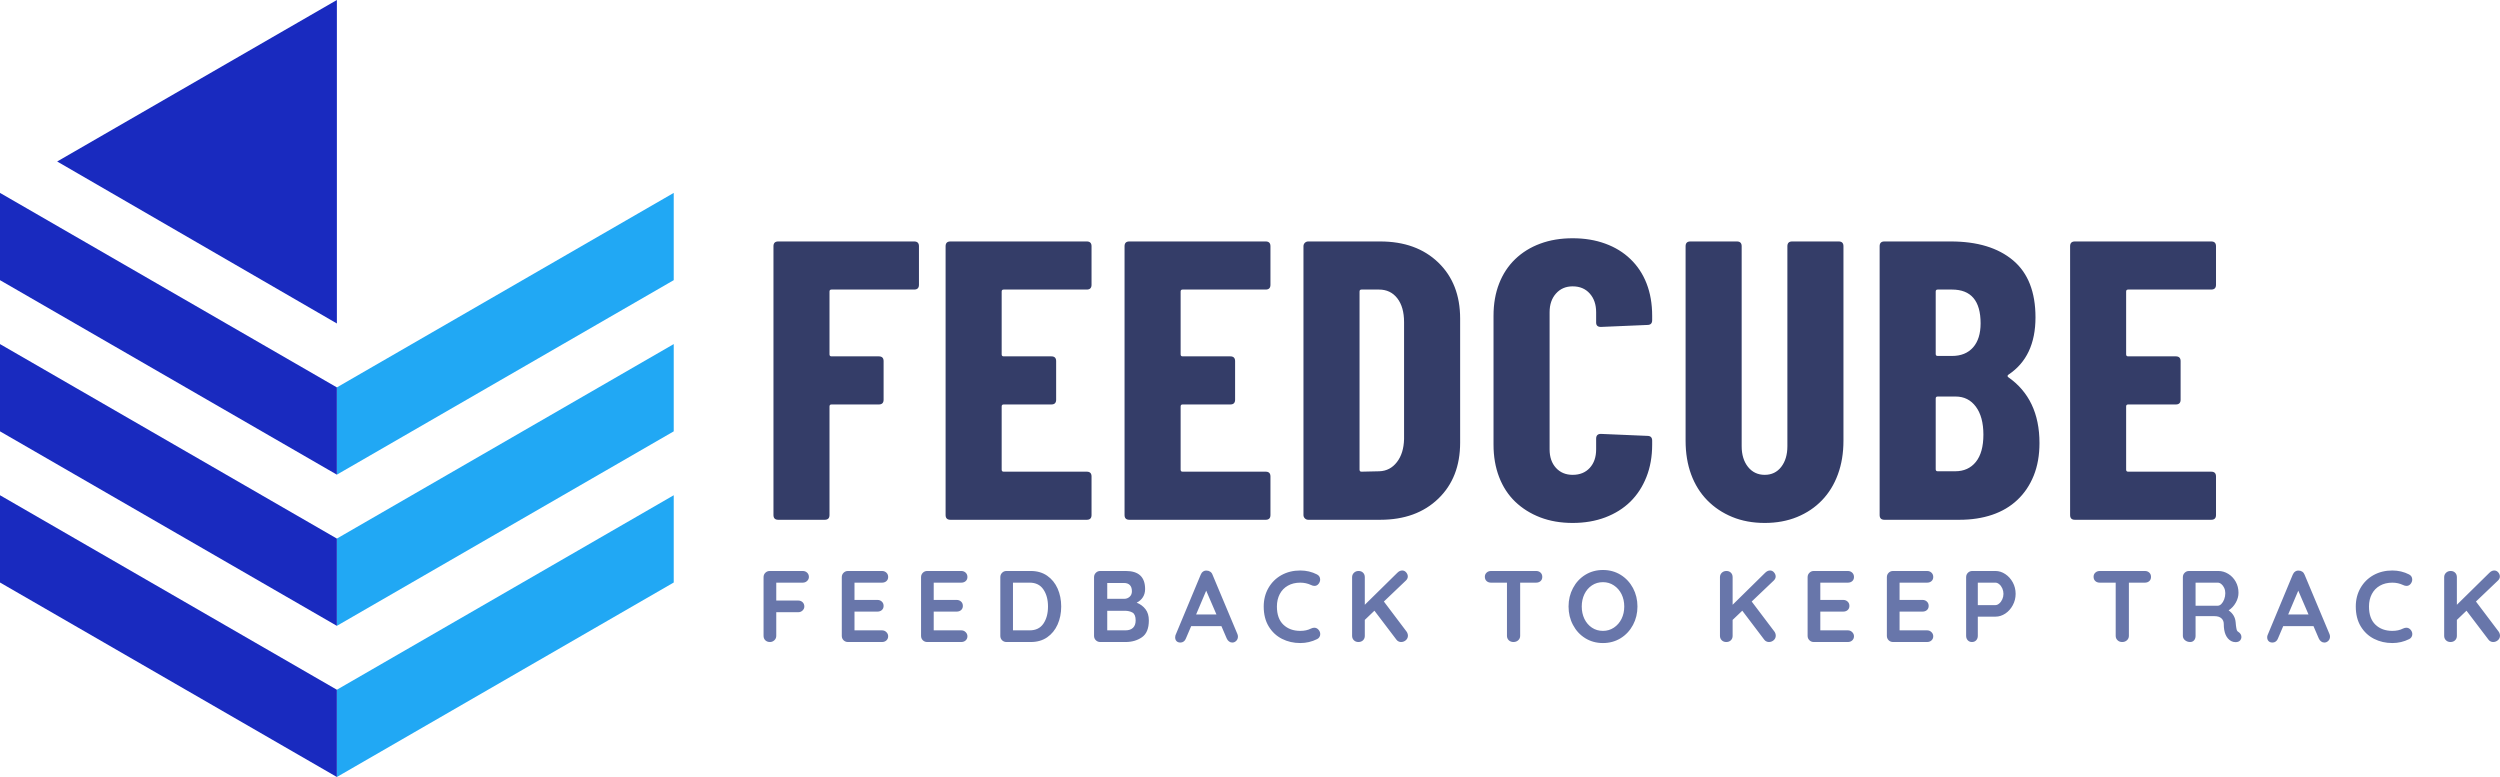
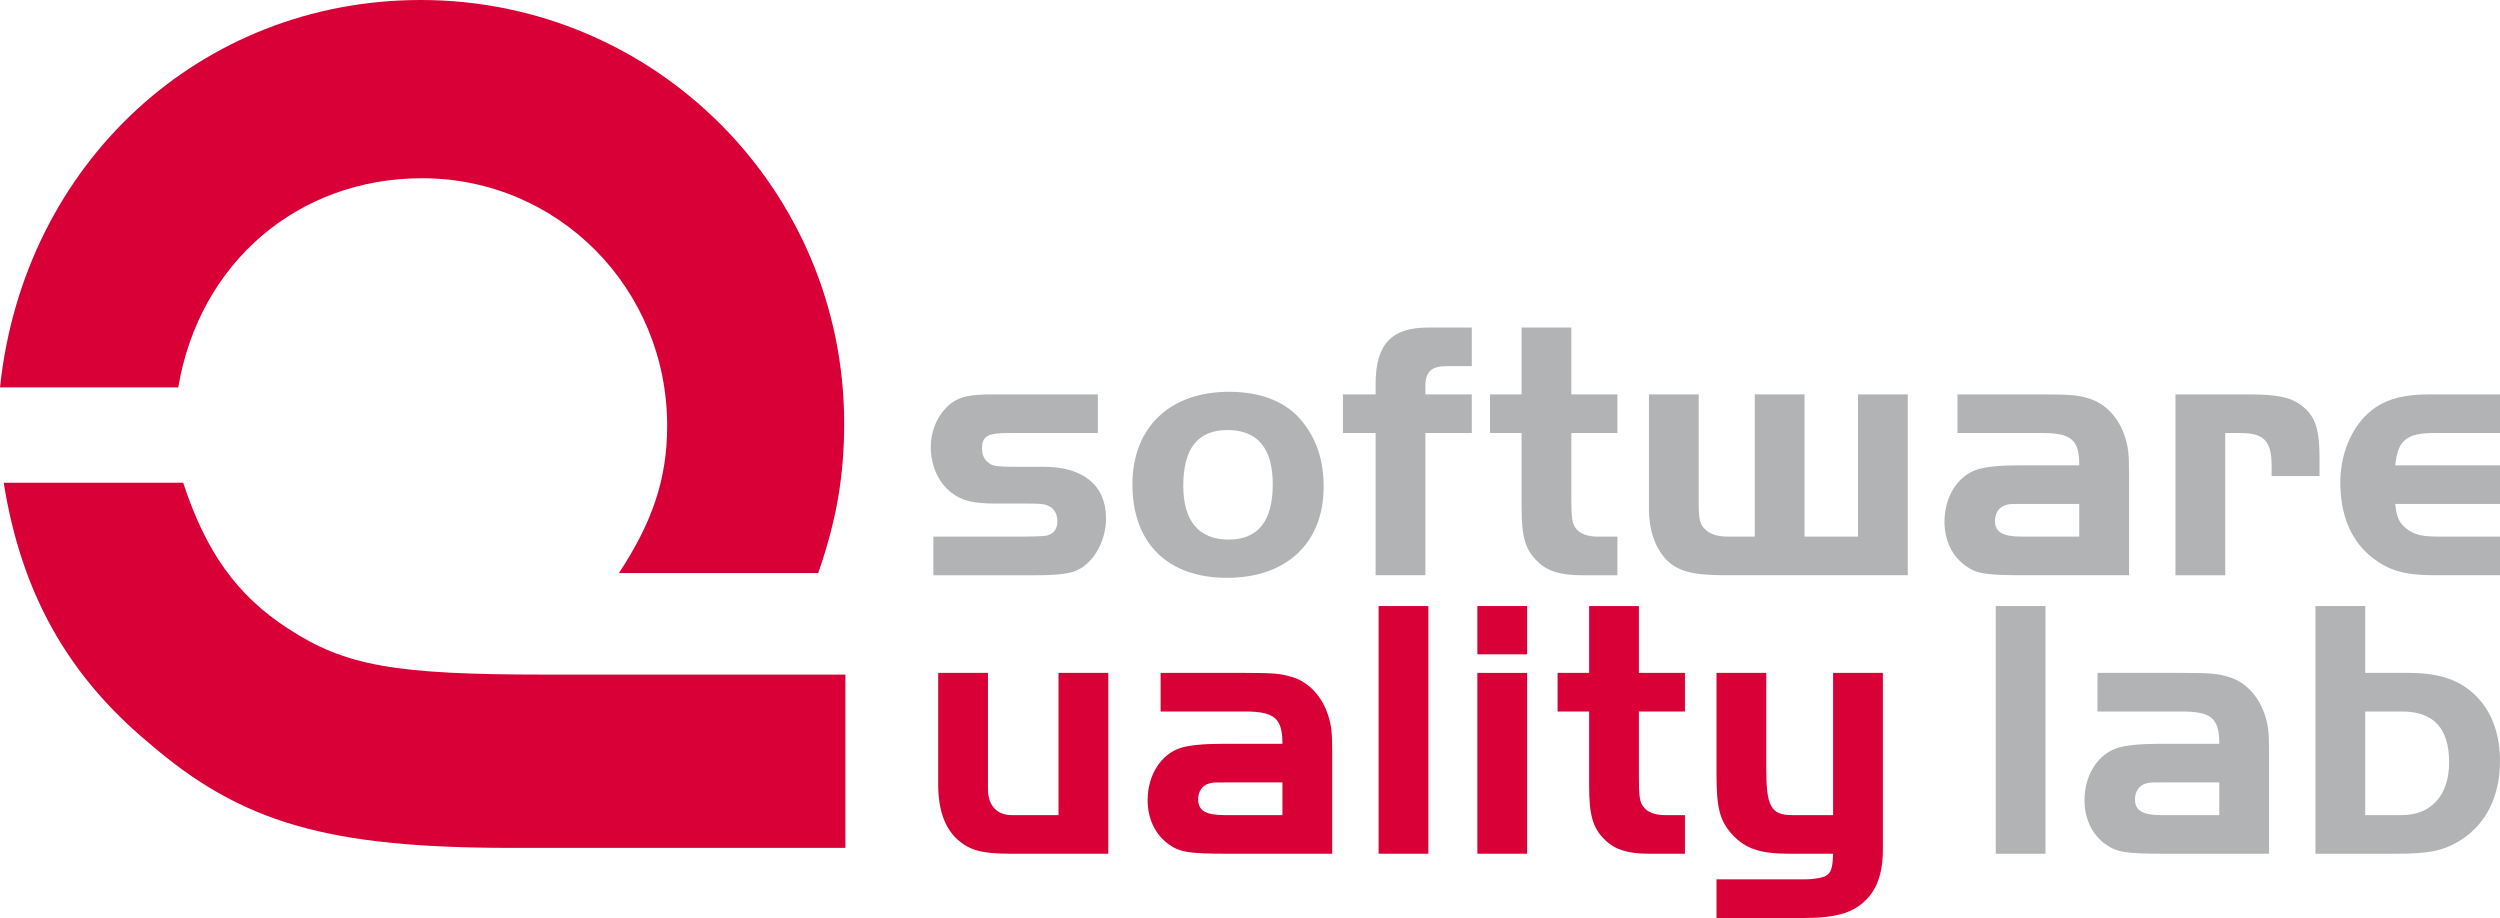
- <svg xmlns="http://www.w3.org/2000/svg" version="1.1" id="final_svg" x="0px" y="0px" viewBox="124.576 129.358 608.111 189" style="enable-background:new 0 0 273.135 315;" xml:space="preserve">
-   <style type="text/css">.st0{fill:#003399;}	.st1{fill:#1192F2;}</style>
-   <g id="color_index_1" fill="#21a8f4" transform="translate(124.5759, 129.3582) scale(0.6)" opacity="1">
-     <path d="M136.567,192.428v-35.376l136.567-78.85v35.376L136.567,192.428z M273.135,174.868v-35.376  l-136.567,78.85v35.376L273.135,174.868z M273.135,236.149V200.774l-136.567,78.85V315L273.135,236.149z" />
-   </g>
-   <g id="color_index_0" fill="#192abf" transform="translate(124.5759, 129.3582) scale(0.6)" opacity="1">
-     <path d="M136.576,131.142L23.177,65.471L136.575,0L136.576,131.142z M136.567,192.428v-35.376L0,78.202  l0,35.376L136.567,192.428z M136.567,253.718v-35.376L0,139.492l0,35.376L136.567,253.718z M136.567,315v-35.376  L0,200.774l0,35.376L136.567,315z" />
-   </g>
-   <g fill="#343d68" id="text_group" transform="translate(308.4569, 159.0715)" opacity="1.0">
-     <path d="M4.26 95.56L4.26 30.18Q4.26 29.02 5.42 29.02L5.42 29.02L38.49 29.02Q39.65 29.02 39.65 30.18L39.65 30.18L39.65 39.56Q39.65 40.72 38.49 40.72L38.49 40.72L18.38 40.72Q17.89 40.72 17.89 41.20L17.89 41.20L17.89 56.48Q17.89 56.97 18.38 56.97L18.38 56.97L29.89 56.97Q31.05 56.97 31.05 58.13L31.05 58.13L31.05 67.51Q31.05 68.67 29.89 68.67L29.89 68.67L18.38 68.67Q17.89 68.67 17.89 69.15L17.89 69.15L17.89 95.56Q17.89 96.72 16.73 96.72L16.73 96.72L5.42 96.72Q4.26 96.72 4.26 95.56L4.26 95.56ZM46.13 95.56L46.13 95.56L46.13 30.18Q46.13 29.02 47.30 29.02L47.30 29.02L80.47 29.02Q81.63 29.02 81.63 30.18L81.63 30.18L81.63 39.56Q81.63 40.72 80.47 40.72L80.47 40.72L60.26 40.72Q59.77 40.72 59.77 41.20L59.77 41.20L59.77 56.48Q59.77 56.97 60.26 56.97L60.26 56.97L71.86 56.97Q73.02 56.97 73.02 58.13L73.02 58.13L73.02 67.51Q73.02 68.67 71.86 68.67L71.86 68.67L60.26 68.67Q59.77 68.67 59.77 69.15L59.77 69.15L59.77 84.53Q59.77 85.02 60.26 85.02L60.26 85.02L80.47 85.02Q81.63 85.02 81.63 86.18L81.63 86.18L81.63 95.56Q81.63 96.72 80.47 96.72L80.47 96.72L47.30 96.72Q46.13 96.72 46.13 95.56ZM89.66 95.56L89.66 95.56L89.66 30.18Q89.66 29.02 90.82 29.02L90.82 29.02L123.99 29.02Q125.15 29.02 125.15 30.18L125.15 30.18L125.15 39.56Q125.15 40.72 123.99 40.72L123.99 40.72L103.78 40.72Q103.30 40.72 103.30 41.20L103.30 41.20L103.30 56.48Q103.30 56.97 103.78 56.97L103.78 56.97L115.39 56.97Q116.55 56.97 116.55 58.13L116.55 58.13L116.55 67.51Q116.55 68.67 115.39 68.67L115.39 68.67L103.78 68.67Q103.30 68.67 103.30 69.15L103.30 69.15L103.30 84.53Q103.30 85.02 103.78 85.02L103.78 85.02L123.99 85.02Q125.15 85.02 125.15 86.18L125.15 86.18L125.15 95.56Q125.15 96.72 123.99 96.72L123.99 96.72L90.82 96.72Q89.66 96.72 89.66 95.56ZM151.85 96.72L134.34 96.72Q133.86 96.72 133.52 96.38Q133.18 96.04 133.18 95.56L133.18 95.56L133.18 30.18Q133.18 29.69 133.52 29.35Q133.86 29.02 134.34 29.02L134.34 29.02L151.85 29.02Q160.65 29.02 165.97 34.14Q171.29 39.27 171.29 47.78L171.29 47.78L171.29 77.96Q171.29 86.47 165.97 91.59Q160.65 96.72 151.85 96.72L151.85 96.72ZM146.82 41.20L146.82 84.53Q146.82 85.02 147.30 85.02L147.30 85.02L151.66 84.92Q154.27 84.82 155.91 82.69Q157.56 80.57 157.65 77.09L157.65 77.09L157.65 48.65Q157.65 44.97 156.01 42.85Q154.36 40.72 151.56 40.72L151.56 40.72L147.30 40.72Q146.82 40.72 146.82 41.20L146.82 41.20ZM198.66 28.24L198.66 28.24Q203.01 28.24 206.59 29.55Q210.17 30.85 212.73 33.32Q215.30 35.79 216.65 39.27Q218.00 42.75 218.00 47.10L218.00 47.10L218.00 48.17Q218.00 49.33 216.84 49.33L216.84 49.33L205.53 49.81Q204.37 49.81 204.37 48.75L204.37 48.75L204.37 46.23Q204.37 43.43 202.82 41.69Q201.27 39.94 198.66 39.94L198.66 39.94Q196.15 39.94 194.60 41.69Q193.05 43.43 193.05 46.23L193.05 46.23L193.05 79.60Q193.05 82.40 194.60 84.10Q196.15 85.79 198.66 85.79L198.66 85.79Q201.27 85.79 202.82 84.10Q204.37 82.40 204.37 79.60L204.37 79.60L204.37 76.99Q204.37 75.83 205.53 75.83L205.53 75.83L216.84 76.31Q218.00 76.31 218.00 77.47L218.00 77.47L218.00 78.44Q218.00 82.79 216.60 86.32Q215.20 89.85 212.69 92.32Q210.17 94.78 206.59 96.14Q203.01 97.49 198.66 97.49L198.66 97.49Q194.31 97.49 190.78 96.14Q187.25 94.78 184.68 92.32Q182.12 89.85 180.77 86.32Q179.41 82.79 179.41 78.44L179.41 78.44L179.41 47.10Q179.41 42.75 180.77 39.27Q182.12 35.79 184.68 33.32Q187.25 30.85 190.78 29.55Q194.31 28.24 198.66 28.24ZM227.29 29.02L227.29 29.02L238.61 29.02Q239.77 29.02 239.77 30.18L239.77 30.18L239.77 78.83Q239.77 81.92 241.31 83.86Q242.86 85.79 245.38 85.79L245.38 85.79Q247.89 85.79 249.39 83.86Q250.89 81.92 250.89 78.83L250.89 78.83L250.89 30.18Q250.89 29.02 252.05 29.02L252.05 29.02L263.37 29.02Q264.53 29.02 264.53 30.18L264.53 30.18L264.53 77.47Q264.53 82.02 263.17 85.69Q261.82 89.37 259.30 91.98Q256.79 94.59 253.26 96.04Q249.73 97.49 245.38 97.49L245.38 97.49Q241.02 97.49 237.49 96.04Q233.96 94.59 231.40 91.98Q228.84 89.37 227.48 85.69Q226.13 82.02 226.13 77.47L226.13 77.47L226.13 30.18Q226.13 29.02 227.29 29.02ZM273.33 95.56L273.33 30.18Q273.33 29.02 274.49 29.02L274.49 29.02L290.64 29.02Q300.31 29.02 305.78 33.61Q311.24 38.20 311.24 47.49L311.24 47.49Q311.24 57.06 304.66 61.42L304.66 61.42Q304.28 61.71 304.57 62.00L304.57 62.00Q312.21 67.32 312.21 78.05L312.21 78.05Q312.21 82.50 310.81 85.98Q309.40 89.47 306.84 91.88Q304.28 94.30 300.70 95.51Q297.12 96.72 292.77 96.72L292.77 96.72L274.49 96.72Q273.33 96.72 273.33 95.56L273.33 95.56ZM286.97 67.22L286.97 67.22L286.97 84.44Q286.97 84.92 287.45 84.92L287.45 84.92L291.70 84.92Q294.90 84.92 296.73 82.65Q298.57 80.37 298.57 76.02L298.57 76.02Q298.57 71.67 296.73 69.20Q294.90 66.74 291.80 66.74L291.80 66.74L287.45 66.74Q286.97 66.74 286.97 67.22ZM287.45 56.87L287.45 56.87L290.93 56.87Q294.22 56.87 296.06 54.79Q297.89 52.71 297.89 48.94L297.89 48.94Q297.89 40.72 290.93 40.72L290.93 40.72L287.45 40.72Q286.97 40.72 286.97 41.20L286.97 41.20L286.97 56.39Q286.97 56.87 287.45 56.87ZM319.66 95.56L319.66 95.56L319.66 30.18Q319.66 29.02 320.82 29.02L320.82 29.02L353.99 29.02Q355.15 29.02 355.15 30.18L355.15 30.18L355.15 39.56Q355.15 40.72 353.99 40.72L353.99 40.72L333.78 40.72Q333.29 40.72 333.29 41.20L333.29 41.20L333.29 56.48Q333.29 56.97 333.78 56.97L333.78 56.97L345.38 56.97Q346.54 56.97 346.54 58.13L346.54 58.13L346.54 67.51Q346.54 68.67 345.38 68.67L345.38 68.67L333.78 68.67Q333.29 68.67 333.29 69.15L333.29 69.15L333.29 84.53Q333.29 85.02 333.78 85.02L333.78 85.02L353.99 85.02Q355.15 85.02 355.15 86.18L355.15 86.18L355.15 95.56Q355.15 96.72 353.99 96.72L353.99 96.72L320.82 96.72Q319.66 96.72 319.66 95.56Z" />
-   </g>
-   <g fill="#6876aa" id="tagline_group" transform="translate(308.4569, 260.8459)" opacity="1.0">
-     <path d="M11.38 10.24L4.94 10.24L4.94 14.59L10.27 14.59Q10.91 14.59 11.34 14.99Q11.77 15.40 11.77 16.04L11.77 16.04Q11.77 16.59 11.34 17.01Q10.91 17.43 10.27 17.43L10.27 17.43L4.94 17.43L4.94 23.18Q4.94 23.82 4.48 24.25Q4.02 24.68 3.41 24.68L3.41 24.68Q2.72 24.68 2.28 24.26Q1.85 23.84 1.85 23.18L1.85 23.18L1.85 8.91Q1.85 8.27 2.28 7.84Q2.72 7.40 3.36 7.40L3.36 7.40L11.38 7.40Q12.02 7.40 12.45 7.81Q12.88 8.22 12.88 8.86L12.88 8.86Q12.88 9.40 12.45 9.82Q12.02 10.24 11.38 10.24L11.38 10.24ZM30.66 21.84Q31.30 21.84 31.73 22.28Q32.16 22.71 32.16 23.28L32.16 23.28Q32.16 23.89 31.73 24.29Q31.30 24.68 30.66 24.68L30.66 24.68L22.39 24.68Q21.75 24.68 21.31 24.25Q20.88 23.82 20.88 23.18L20.88 23.18L20.88 8.91Q20.88 8.27 21.31 7.84Q21.75 7.40 22.39 7.40L22.39 7.40L30.66 7.40Q31.30 7.40 31.73 7.81Q32.16 8.22 32.16 8.86L32.16 8.86Q32.16 9.48 31.74 9.86Q31.32 10.24 30.66 10.24L30.66 10.24L23.97 10.24L23.97 14.44L29.55 14.44Q30.19 14.44 30.62 14.85Q31.05 15.25 31.05 15.90L31.05 15.90Q31.05 16.51 30.63 16.90Q30.21 17.28 29.55 17.28L29.55 17.28L23.97 17.28L23.97 21.84L30.66 21.84ZM49.93 21.84Q50.58 21.84 51.01 22.28Q51.44 22.71 51.44 23.28L51.44 23.28Q51.44 23.89 51.01 24.29Q50.58 24.68 49.93 24.68L49.93 24.68L41.66 24.68Q41.02 24.68 40.59 24.25Q40.16 23.82 40.16 23.18L40.16 23.18L40.16 8.91Q40.16 8.27 40.59 7.84Q41.02 7.40 41.66 7.40L41.66 7.40L49.93 7.40Q50.58 7.40 51.01 7.81Q51.44 8.22 51.44 8.86L51.44 8.86Q51.44 9.48 51.02 9.86Q50.60 10.24 49.93 10.24L49.93 10.24L43.24 10.24L43.24 14.44L48.82 14.44Q49.46 14.44 49.90 14.85Q50.33 15.25 50.33 15.90L50.33 15.90Q50.33 16.51 49.91 16.90Q49.49 17.28 48.82 17.28L48.82 17.28L43.24 17.28L43.24 21.84L49.93 21.84ZM66.84 7.40Q69.16 7.40 70.83 8.55Q72.49 9.70 73.37 11.66Q74.25 13.63 74.25 16.04L74.25 16.04Q74.25 18.46 73.37 20.43Q72.49 22.39 70.83 23.54Q69.16 24.68 66.84 24.68L66.84 24.68L60.94 24.68Q60.30 24.68 59.87 24.25Q59.44 23.82 59.44 23.18L59.44 23.18L59.44 8.91Q59.44 8.27 59.87 7.84Q60.30 7.40 60.94 7.40L60.94 7.40L66.84 7.40ZM66.59 21.84Q68.82 21.84 69.93 20.20Q71.04 18.56 71.04 16.04L71.04 16.04Q71.04 13.53 69.91 11.88Q68.79 10.24 66.59 10.24L66.59 10.24L62.52 10.24L62.52 21.84L66.59 21.84ZM92.61 15.11Q93.92 15.62 94.75 16.69Q95.57 17.75 95.57 19.43L95.57 19.43Q95.57 22.36 93.89 23.52Q92.22 24.68 89.90 24.68L89.90 24.68L83.75 24.68Q83.11 24.68 82.68 24.25Q82.24 23.82 82.24 23.18L82.24 23.18L82.24 8.91Q82.24 8.27 82.68 7.84Q83.11 7.40 83.75 7.40L83.75 7.40L89.97 7.40Q94.66 7.40 94.66 11.80L94.66 11.80Q94.66 12.91 94.13 13.76Q93.60 14.61 92.61 15.11L92.61 15.11ZM91.45 12.34Q91.45 11.33 90.94 10.82Q90.44 10.32 89.53 10.32L89.53 10.32L85.45 10.32L85.45 14.17L89.60 14.17Q90.34 14.17 90.90 13.67Q91.45 13.18 91.45 12.34L91.45 12.34ZM89.90 21.84Q91.06 21.84 91.71 21.23Q92.36 20.61 92.36 19.43L92.36 19.43Q92.36 17.97 91.60 17.52Q90.83 17.08 89.72 17.08L89.72 17.08L85.45 17.08L85.45 21.84L89.90 21.84ZM117.12 22.76Q117.24 23.08 117.24 23.35L117.24 23.35Q117.24 23.99 116.82 24.40Q116.41 24.81 115.86 24.81L115.86 24.81Q115.42 24.81 115.06 24.53Q114.70 24.26 114.50 23.79L114.50 23.79L113.22 20.81L105.87 20.81L104.58 23.82Q104.41 24.29 104.05 24.55Q103.69 24.81 103.27 24.81L103.27 24.81Q102.63 24.81 102.30 24.46Q101.97 24.12 101.97 23.52L101.97 23.52Q101.97 23.30 102.04 23.05L102.04 23.05L108.19 8.29Q108.38 7.80 108.78 7.53Q109.17 7.26 109.67 7.31L109.67 7.31Q110.11 7.31 110.49 7.57Q110.88 7.82 111.05 8.29L111.05 8.29L117.12 22.76ZM109.52 12.19L107.07 17.97L112.01 17.97L109.52 12.19ZM136.47 8.24Q137.24 8.64 137.24 9.50L137.24 9.50Q137.24 10.02 136.87 10.51L136.87 10.51Q136.47 11.03 135.86 11.03L135.86 11.03Q135.44 11.03 135.02 10.81L135.02 10.81Q133.81 10.24 132.40 10.24L132.40 10.24Q130.67 10.24 129.39 10.97Q128.10 11.70 127.41 13.02Q126.72 14.34 126.72 16.04L126.72 16.04Q126.72 18.96 128.29 20.46Q129.86 21.97 132.40 21.97L132.40 21.97Q133.91 21.97 135.02 21.40L135.02 21.40Q135.46 21.20 135.81 21.20L135.81 21.20Q136.45 21.20 136.89 21.75L136.89 21.75Q137.26 22.21 137.26 22.76L137.26 22.76Q137.26 23.15 137.06 23.47Q136.87 23.79 136.50 23.97L136.50 23.97Q134.57 24.93 132.40 24.93L132.40 24.93Q129.98 24.93 127.96 23.91Q125.93 22.88 124.72 20.88Q123.51 18.88 123.51 16.04L123.51 16.04Q123.51 13.53 124.66 11.53Q125.81 9.53 127.83 8.40Q129.86 7.28 132.40 7.28L132.40 7.28Q134.60 7.28 136.47 8.24L136.47 8.24ZM158.24 22.12Q158.39 22.31 158.49 22.60Q158.59 22.88 158.59 23.13L158.59 23.13Q158.59 23.79 158.08 24.24Q157.58 24.68 156.91 24.68L156.91 24.68Q156.59 24.68 156.29 24.53Q156.00 24.39 155.80 24.12L155.80 24.12L150.44 17.06L148.10 19.30L148.10 23.18Q148.10 23.84 147.67 24.26Q147.23 24.68 146.54 24.68L146.54 24.68Q145.88 24.68 145.44 24.25Q145.01 23.82 145.01 23.18L145.01 23.18L145.01 8.91Q145.01 8.27 145.46 7.84Q145.90 7.40 146.59 7.40L146.59 7.40Q147.26 7.40 147.68 7.82Q148.10 8.24 148.10 8.91L148.10 8.91L148.10 15.62L156.00 7.85Q156.56 7.28 157.21 7.28L157.21 7.28Q157.77 7.28 158.17 7.75Q158.56 8.22 158.56 8.74L158.56 8.74Q158.56 9.26 158.12 9.70L158.12 9.70L152.74 14.83L158.24 22.12ZM189.76 7.40Q190.43 7.40 190.85 7.80Q191.27 8.19 191.27 8.84L191.27 8.84Q191.27 9.48 190.85 9.86Q190.43 10.24 189.76 10.24L189.76 10.24L185.89 10.24L185.89 23.18Q185.89 23.82 185.42 24.25Q184.95 24.68 184.26 24.68L184.26 24.68Q183.57 24.68 183.12 24.25Q182.68 23.82 182.68 23.18L182.68 23.18L182.68 10.24L178.80 10.24Q178.14 10.24 177.72 9.85Q177.30 9.45 177.30 8.81L177.30 8.81Q177.30 8.19 177.73 7.80Q178.16 7.40 178.80 7.40L178.80 7.40L189.76 7.40ZM214.42 16.04Q214.42 18.49 213.34 20.52Q212.25 22.56 210.34 23.75Q208.42 24.93 206.03 24.93L206.03 24.93Q203.63 24.93 201.72 23.75Q199.81 22.56 198.74 20.52Q197.66 18.49 197.66 16.04L197.66 16.04Q197.66 13.60 198.74 11.56Q199.81 9.53 201.72 8.34Q203.63 7.16 206.03 7.16L206.03 7.16Q208.42 7.16 210.34 8.34Q212.25 9.53 213.34 11.56Q214.42 13.60 214.42 16.04L214.42 16.04ZM211.21 16.04Q211.21 14.39 210.55 13.04Q209.88 11.70 208.69 10.91Q207.51 10.12 206.03 10.12L206.03 10.12Q204.52 10.12 203.35 10.90Q202.18 11.68 201.52 13.03Q200.87 14.39 200.87 16.04L200.87 16.04Q200.87 17.70 201.52 19.06Q202.18 20.41 203.35 21.19Q204.52 21.97 206.03 21.97L206.03 21.97Q207.51 21.97 208.69 21.18Q209.88 20.39 210.55 19.04Q211.21 17.70 211.21 16.04L211.21 16.04ZM247.72 22.12Q247.87 22.31 247.97 22.60Q248.06 22.88 248.06 23.13L248.06 23.13Q248.06 23.79 247.56 24.24Q247.05 24.68 246.39 24.68L246.39 24.68Q246.06 24.68 245.77 24.53Q245.47 24.39 245.27 24.12L245.27 24.12L239.92 17.06L237.57 19.30L237.57 23.18Q237.57 23.84 237.14 24.26Q236.71 24.68 236.02 24.68L236.02 24.68Q235.35 24.68 234.92 24.25Q234.49 23.82 234.49 23.18L234.49 23.18L234.49 8.91Q234.49 8.27 234.93 7.84Q235.38 7.40 236.07 7.40L236.07 7.40Q236.73 7.40 237.15 7.82Q237.57 8.24 237.57 8.91L237.57 8.91L237.57 15.62L245.47 7.85Q246.04 7.28 246.68 7.28L246.68 7.28Q247.25 7.28 247.64 7.75Q248.04 8.22 248.04 8.74L248.04 8.74Q248.04 9.26 247.60 9.70L247.60 9.70L242.21 14.83L247.72 22.12ZM265.59 21.84Q266.23 21.84 266.66 22.28Q267.09 22.71 267.09 23.28L267.09 23.28Q267.09 23.89 266.66 24.29Q266.23 24.68 265.59 24.68L265.59 24.68L257.32 24.68Q256.68 24.68 256.25 24.25Q255.81 23.82 255.81 23.18L255.81 23.18L255.81 8.91Q255.81 8.27 256.25 7.84Q256.68 7.40 257.32 7.40L257.32 7.40L265.59 7.40Q266.23 7.40 266.66 7.81Q267.09 8.22 267.09 8.86L267.09 8.86Q267.09 9.48 266.68 9.86Q266.26 10.24 265.59 10.24L265.59 10.24L258.90 10.24L258.90 14.44L264.48 14.44Q265.12 14.44 265.55 14.85Q265.98 15.25 265.98 15.90L265.98 15.90Q265.98 16.51 265.56 16.90Q265.14 17.28 264.48 17.28L264.48 17.28L258.90 17.28L258.90 21.84L265.59 21.84ZM284.87 21.84Q285.51 21.84 285.94 22.28Q286.37 22.71 286.37 23.28L286.37 23.28Q286.37 23.89 285.94 24.29Q285.51 24.68 284.87 24.68L284.87 24.68L276.60 24.68Q275.96 24.68 275.52 24.25Q275.09 23.82 275.09 23.18L275.09 23.18L275.09 8.91Q275.09 8.27 275.52 7.84Q275.96 7.40 276.60 7.40L276.60 7.40L284.87 7.40Q285.51 7.40 285.94 7.81Q286.37 8.22 286.37 8.86L286.37 8.86Q286.37 9.48 285.95 9.86Q285.53 10.24 284.87 10.24L284.87 10.24L278.18 10.24L278.18 14.44L283.76 14.44Q284.40 14.44 284.83 14.85Q285.26 15.25 285.26 15.90L285.26 15.90Q285.26 16.51 284.84 16.90Q284.42 17.28 283.76 17.28L283.76 17.28L278.18 17.28L278.18 21.84L284.87 21.84ZM301.50 7.40Q302.76 7.40 303.90 8.16Q305.03 8.91 305.72 10.18Q306.41 11.45 306.41 12.96L306.41 12.96Q306.41 14.44 305.72 15.72Q305.03 17.01 303.90 17.76Q302.76 18.51 301.50 18.51L301.50 18.51L297.21 18.51L297.21 23.18Q297.21 23.84 296.81 24.26Q296.42 24.68 295.78 24.68L295.78 24.68Q295.16 24.68 294.76 24.25Q294.37 23.82 294.37 23.18L294.37 23.18L294.37 8.91Q294.37 8.27 294.80 7.84Q295.23 7.40 295.88 7.40L295.88 7.40L301.50 7.40ZM301.50 15.70Q301.97 15.70 302.43 15.30Q302.89 14.91 303.17 14.28Q303.45 13.65 303.45 12.96L303.45 12.96Q303.45 12.27 303.17 11.64Q302.89 11.01 302.43 10.63Q301.97 10.24 301.50 10.24L301.50 10.24L297.21 10.24L297.21 15.70L301.50 15.70ZM337.84 7.40Q338.50 7.40 338.92 7.80Q339.34 8.19 339.34 8.84L339.34 8.84Q339.34 9.48 338.92 9.86Q338.50 10.24 337.84 10.24L337.84 10.24L333.96 10.24L333.96 23.18Q333.96 23.82 333.49 24.25Q333.02 24.68 332.33 24.68L332.33 24.68Q331.64 24.68 331.20 24.25Q330.75 23.82 330.75 23.18L330.75 23.18L330.75 10.24L326.88 10.24Q326.21 10.24 325.79 9.85Q325.37 9.45 325.37 8.81L325.37 8.81Q325.37 8.19 325.80 7.80Q326.24 7.40 326.88 7.40L326.88 7.40L337.84 7.40ZM360.64 22.26Q360.96 22.46 361.15 22.78Q361.33 23.10 361.33 23.45L361.33 23.45Q361.33 23.89 361.04 24.26L361.04 24.26Q360.67 24.71 359.90 24.71L359.90 24.71Q359.31 24.71 358.82 24.44L358.82 24.44Q357.04 23.42 357.04 20.31L357.04 20.31Q357.04 19.43 356.46 18.91Q355.88 18.39 354.79 18.39L354.79 18.39L350.18 18.39L350.18 23.18Q350.18 23.84 349.82 24.26Q349.46 24.68 348.87 24.68L348.87 24.68Q348.15 24.68 347.62 24.25Q347.09 23.82 347.09 23.18L347.09 23.18L347.09 8.91Q347.09 8.27 347.52 7.84Q347.96 7.40 348.60 7.40L348.60 7.40L355.71 7.40Q356.99 7.40 358.13 8.10Q359.26 8.79 359.94 10.00Q360.62 11.21 360.62 12.71L360.62 12.71Q360.62 13.95 359.95 15.12Q359.29 16.29 358.22 16.98L358.22 16.98Q359.78 18.07 359.93 19.89L359.93 19.89Q360.00 20.29 360.00 20.66L360.00 20.66Q360.10 21.42 360.20 21.76Q360.30 22.09 360.64 22.26L360.64 22.26ZM355.58 15.85Q356.03 15.85 356.45 15.43Q356.87 15.01 357.14 14.30Q357.41 13.60 357.41 12.79L357.41 12.79Q357.41 12.09 357.14 11.51Q356.87 10.93 356.45 10.59Q356.03 10.24 355.58 10.24L355.58 10.24L350.18 10.24L350.18 15.85L355.58 15.85ZM382.76 22.76Q382.88 23.08 382.88 23.35L382.88 23.35Q382.88 23.99 382.46 24.40Q382.04 24.81 381.50 24.81L381.50 24.81Q381.06 24.81 380.70 24.53Q380.34 24.26 380.14 23.79L380.14 23.79L378.86 20.81L371.50 20.81L370.22 23.82Q370.05 24.29 369.69 24.55Q369.33 24.81 368.91 24.81L368.91 24.81Q368.27 24.81 367.94 24.46Q367.60 24.12 367.60 23.52L367.60 23.52Q367.60 23.30 367.68 23.05L367.68 23.05L373.82 8.29Q374.02 7.80 374.42 7.53Q374.81 7.26 375.31 7.31L375.31 7.31Q375.75 7.31 376.13 7.57Q376.51 7.82 376.69 8.29L376.69 8.29L382.76 22.76ZM375.16 12.19L372.71 17.97L377.65 17.97L375.16 12.19ZM402.11 8.24Q402.88 8.64 402.88 9.50L402.88 9.50Q402.88 10.02 402.51 10.51L402.51 10.51Q402.11 11.03 401.49 11.03L401.49 11.03Q401.07 11.03 400.65 10.81L400.65 10.81Q399.44 10.24 398.04 10.24L398.04 10.24Q396.31 10.24 395.03 10.97Q393.74 11.70 393.05 13.02Q392.36 14.34 392.36 16.04L392.36 16.04Q392.36 18.96 393.93 20.46Q395.50 21.97 398.04 21.97L398.04 21.97Q399.54 21.97 400.65 21.40L400.65 21.40Q401.10 21.20 401.44 21.20L401.44 21.20Q402.09 21.20 402.53 21.75L402.53 21.75Q402.90 22.21 402.90 22.76L402.90 22.76Q402.90 23.15 402.70 23.47Q402.51 23.79 402.14 23.97L402.14 23.97Q400.21 24.93 398.04 24.93L398.04 24.93Q395.62 24.93 393.60 23.91Q391.57 22.88 390.36 20.88Q389.15 18.88 389.15 16.04L389.15 16.04Q389.15 13.53 390.30 11.53Q391.45 9.53 393.47 8.40Q395.50 7.28 398.04 7.28L398.04 7.28Q400.23 7.28 402.11 8.24L402.11 8.24ZM423.88 22.12Q424.03 22.31 424.13 22.60Q424.23 22.88 424.23 23.13L424.23 23.13Q424.23 23.79 423.72 24.24Q423.21 24.68 422.55 24.68L422.55 24.68Q422.23 24.68 421.93 24.53Q421.64 24.39 421.44 24.12L421.44 24.12L416.08 17.06L413.74 19.30L413.74 23.18Q413.74 23.84 413.30 24.26Q412.87 24.68 412.18 24.68L412.18 24.68Q411.51 24.68 411.08 24.25Q410.65 23.82 410.65 23.18L410.65 23.18L410.65 8.91Q410.65 8.27 411.10 7.84Q411.54 7.40 412.23 7.40L412.23 7.40Q412.90 7.40 413.32 7.82Q413.74 8.24 413.74 8.91L413.74 8.91L413.74 15.62L421.64 7.85Q422.20 7.28 422.84 7.28L422.84 7.28Q423.41 7.28 423.81 7.75Q424.20 8.22 424.20 8.74L424.20 8.74Q424.20 9.26 423.76 9.70L423.76 9.70L418.38 14.83L423.88 22.12Z" />
+ <svg xmlns="http://www.w3.org/2000/svg" version="1.1" id="Ebene_1" x="0px" y="0px" width="560px" height="205.625px" viewBox="0 0 560 205.625" enable-background="new 0 0 560 205.625" xml:space="preserve">
+   <g>
+     <g>
+       <path fill="#B1B3B4" d="M447.047,191.236v-55.481h11.145v55.481H447.047z" />
+       <path fill="#B1B3B4" d="M497.12,166.615c0-5.74-1.748-7.238-8.484-7.238h-18.799v-8.649h18.799c6.736,0,8.234,0.165,10.895,0.998     c3.578,1.164,6.488,4.325,7.82,8.484c0.748,2.328,0.916,3.908,0.916,8.234v22.792h-23.457c-8.652,0-10.73-0.333-13.227-2.163     c-2.994-2.163-4.656-5.74-4.656-9.815c0-5.656,2.992-10.314,7.402-11.729c1.828-0.582,5.072-0.914,9.148-0.914H497.12z      M484.229,175.265c-2.662,0-2.662,0-3.578,0.25c-1.498,0.416-2.414,1.829-2.414,3.493c0,2.579,1.664,3.576,5.992,3.576h12.891     v-7.32H484.229z" />
+       <path fill="#B1B3B4" d="M539.704,150.728c7.404,0,12.396,1.996,15.973,6.321c2.828,3.328,4.324,8.069,4.324,13.393     c0,7.984-3.16,14.223-8.898,17.8c-3.744,2.329-6.986,2.995-14.309,2.995h-18.133v-55.481h11.148v14.973H539.704z M529.809,182.584     h8.232c6.572,0,10.563-4.492,10.563-11.811c0-7.653-3.492-11.396-10.563-11.396h-8.232V182.584z" />
+     </g>
+     <g>
+       <g>
+         <path fill="#D80036" d="M138.632,128.374c7.486-11.368,10.813-21.072,10.813-32.994c0-30.776-24.398-55.453-54.897-55.453      c-27.727,0-49.908,18.854-54.622,46.857H0C5.268,36.599,44.916,0,94.269,0c52.403,0,94.825,42.421,94.825,94.825      c0,11.646-1.664,21.627-5.822,33.549H138.632z M189.372,189.926h-74.862c-41.035,0-60.443-5.545-81.238-23.567      c-18.299-15.25-28.559-33.827-32.44-58.226h40.203c4.991,15.25,11.923,25.232,23.567,32.717      c12.754,8.318,23.845,10.259,57.394,10.259h67.375V189.926z" />
+       </g>
+       <g>
+         <path fill="#B1B3B4" d="M245.922,96.994h-19.795c-4.992,0-6.156,0.666-6.156,3.577c0,1.497,0.665,2.662,1.913,3.41      c0.749,0.418,2.08,0.583,5.323,0.583h6.572c8.9,0,13.974,4.158,13.974,11.563c0,4.991-2.744,9.98-6.571,11.645      c-1.58,0.749-4.492,1.082-9.066,1.082h-23.041v-8.651h19.797c2.745,0,4.326-0.083,5.24-0.167      c1.747-0.249,2.745-1.413,2.745-3.244c0-1.663-0.749-2.994-2.08-3.493c-0.748-0.417-1.913-0.5-4.657-0.5h-6.82      c-5.325,0-7.82-0.583-10.233-2.495c-2.828-2.163-4.574-5.989-4.574-10.148c0-3.992,1.746-7.651,4.658-9.897      c1.913-1.415,4.325-1.913,8.983-1.913h23.789V96.994z" />
+         <path fill="#B1B3B4" d="M291.838,94.582c3.161,3.993,4.658,8.65,4.658,14.473c0,12.562-8.318,20.379-21.627,20.379      c-13.309,0-21.21-7.735-21.21-20.961c0-12.726,8.4-20.712,21.626-20.712C282.604,87.76,288.345,90.09,291.838,94.582z       M265.053,108.805c0,7.902,3.494,12.062,10.149,12.062c6.571,0,9.897-4.077,9.897-12.395c0-8.068-3.41-12.144-10.147-12.144      C268.297,96.329,265.053,100.488,265.053,108.805z" />
+         <path fill="#B1B3B4" d="M300.819,96.994v-8.65h7.32v-2.412c0-8.818,3.576-12.562,11.728-12.562h9.815v8.651h-5.656      c-3.41,0-4.741,1.249-4.741,4.492v1.83h10.397v8.65h-10.397v31.858h-11.146V96.994H300.819z" />
+         <path fill="#B1B3B4" d="M340.834,73.37h11.147v14.974h10.313v8.65h-10.313v14.723c0,4.159,0.164,5.407,0.914,6.489      c0.914,1.331,2.662,1.996,4.99,1.996h4.408v8.651h-8.068c-4.658,0-7.653-0.916-9.816-3.077c-2.744-2.58-3.575-5.574-3.575-12.146      V96.994h-7.071v-8.65h7.071V73.37z" />
+         <path fill="#B1B3B4" d="M393.071,88.344h11.145v31.857h11.979V88.344h11.146v40.508h-40.926c-7.402,0-10.813-0.916-13.391-3.743      c-2.33-2.578-3.66-6.488-3.66-10.979V88.344h11.146v24.039c0,3.992,0.248,5.074,1.496,6.238c1.082,1.082,2.828,1.58,5.158,1.58      h5.906V88.344z" />
+         <path fill="#B1B3B4" d="M465.758,104.231c0-5.74-1.746-7.237-8.484-7.237h-18.799v-8.65h18.799c6.738,0,8.234,0.165,10.896,0.998      c3.576,1.165,6.488,4.326,7.82,8.485c0.748,2.328,0.914,3.909,0.914,8.233v22.792h-23.457c-8.65,0-10.73-0.333-13.225-2.162      c-2.996-2.163-4.658-5.74-4.658-9.815c0-5.656,2.994-10.314,7.402-11.729c1.83-0.582,5.074-0.914,9.15-0.914H465.758z       M452.866,112.88c-2.662,0-2.662,0-3.576,0.25c-1.498,0.416-2.412,1.829-2.412,3.493c0,2.579,1.664,3.577,5.988,3.577h12.893      v-7.32H452.866z" />
+         <path fill="#B1B3B4" d="M503.772,88.344c6.82,0,9.895,0.747,12.477,3.078c2.492,2.246,3.326,5.073,3.326,11.229v3.992h-10.729      v-2.161c0-5.74-1.666-7.487-7.154-7.487h-3.244v31.858h-11.146V88.344H503.772z" />
+         <path fill="#B1B3B4" d="M560,112.88h-23.455c0.248,3.078,0.998,4.576,2.992,5.907c1.582,1.08,3.33,1.413,6.822,1.413H560v8.651      h-14.805c-6.406,0-9.982-0.998-13.641-3.826c-4.826-3.661-7.322-9.482-7.322-16.969c0-7.071,3.078-13.558,7.904-16.802      c3.076-2.079,6.736-2.911,12.227-2.911H560v8.65h-14.805c-6.072,0-8.152,1.663-8.65,7.237H560V112.88z" />
+         <path fill="#D80036" d="M237.106,150.728h11.146v40.508h-21.876c-6.489,0-9.151-0.749-11.979-3.244      c-2.828-2.662-4.242-6.654-4.242-12.31v-24.954h11.146v26.034c0,3.661,1.997,5.822,5.324,5.822h10.481V150.728z" />
+         <path fill="#D80036" d="M287.263,166.615c0-5.74-1.746-7.238-8.485-7.238h-18.798v-8.649h18.798      c6.739,0,8.236,0.165,10.897,0.998c3.577,1.164,6.487,4.325,7.818,8.484c0.749,2.328,0.916,3.908,0.916,8.234v22.792h-23.457      c-8.651,0-10.73-0.333-13.226-2.163c-2.995-2.163-4.659-5.74-4.659-9.815c0-5.656,2.995-10.314,7.403-11.729      c1.83-0.582,5.074-0.914,9.15-0.914H287.263z M274.371,175.265c-2.662,0-2.662,0-3.577,0.25      c-1.498,0.416-2.412,1.829-2.412,3.493c0,2.579,1.664,3.576,5.989,3.576h12.892v-7.32H274.371z" />
+         <path fill="#D80036" d="M308.805,191.236v-55.481h11.146v55.481H308.805z" />
+         <path fill="#D80036" d="M330.929,135.755h11.146v10.813h-11.146V135.755z M342.075,150.728v40.508h-11.146v-40.508H342.075z" />
+         <path fill="#D80036" d="M355.965,135.755h11.146v14.973h10.314v8.649h-10.314V174.1c0,4.159,0.166,5.408,0.914,6.489      c0.916,1.331,2.662,1.995,4.992,1.995h4.408v8.651h-8.068c-4.658,0-7.652-0.915-9.814-3.077      c-2.744-2.579-3.578-5.574-3.578-12.146v-16.636h-7.068v-8.649h7.068V135.755z" />
+         <path fill="#D80036" d="M410.614,150.728h11.146v39.676c0,6.488-2.078,10.729-6.488,13.226c-2.412,1.33-5.904,1.995-10.896,1.995      h-19.879v-8.651h19.879c1.416,0,3.328-0.249,4.158-0.582c1.332-0.499,1.832-1.414,1.998-3.66l0.082-1.497h-9.896      c-6.322,0-9.648-1.082-12.563-4.159c-2.91-3.161-3.658-5.905-3.658-13.725v-22.624h11.146v21.543c0,8.4,1.08,10.313,5.822,10.313      h9.148V150.728z" />
+       </g>
+     </g>
  </g>
</svg>
